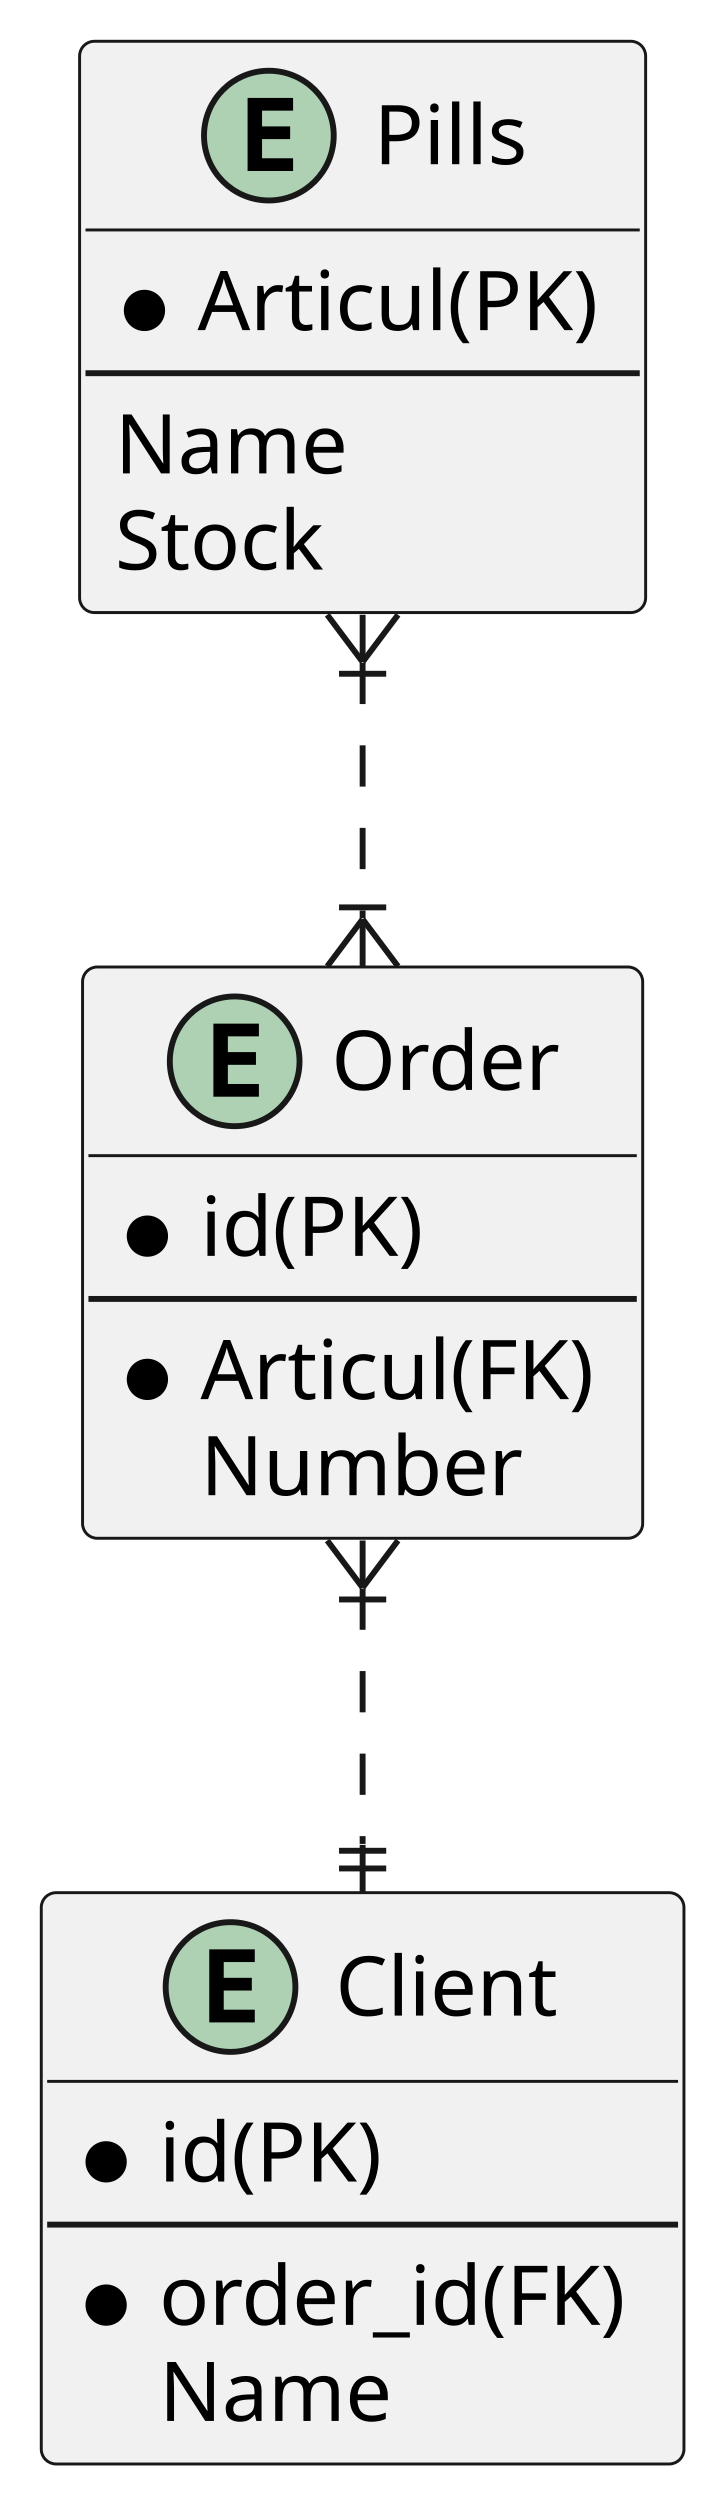
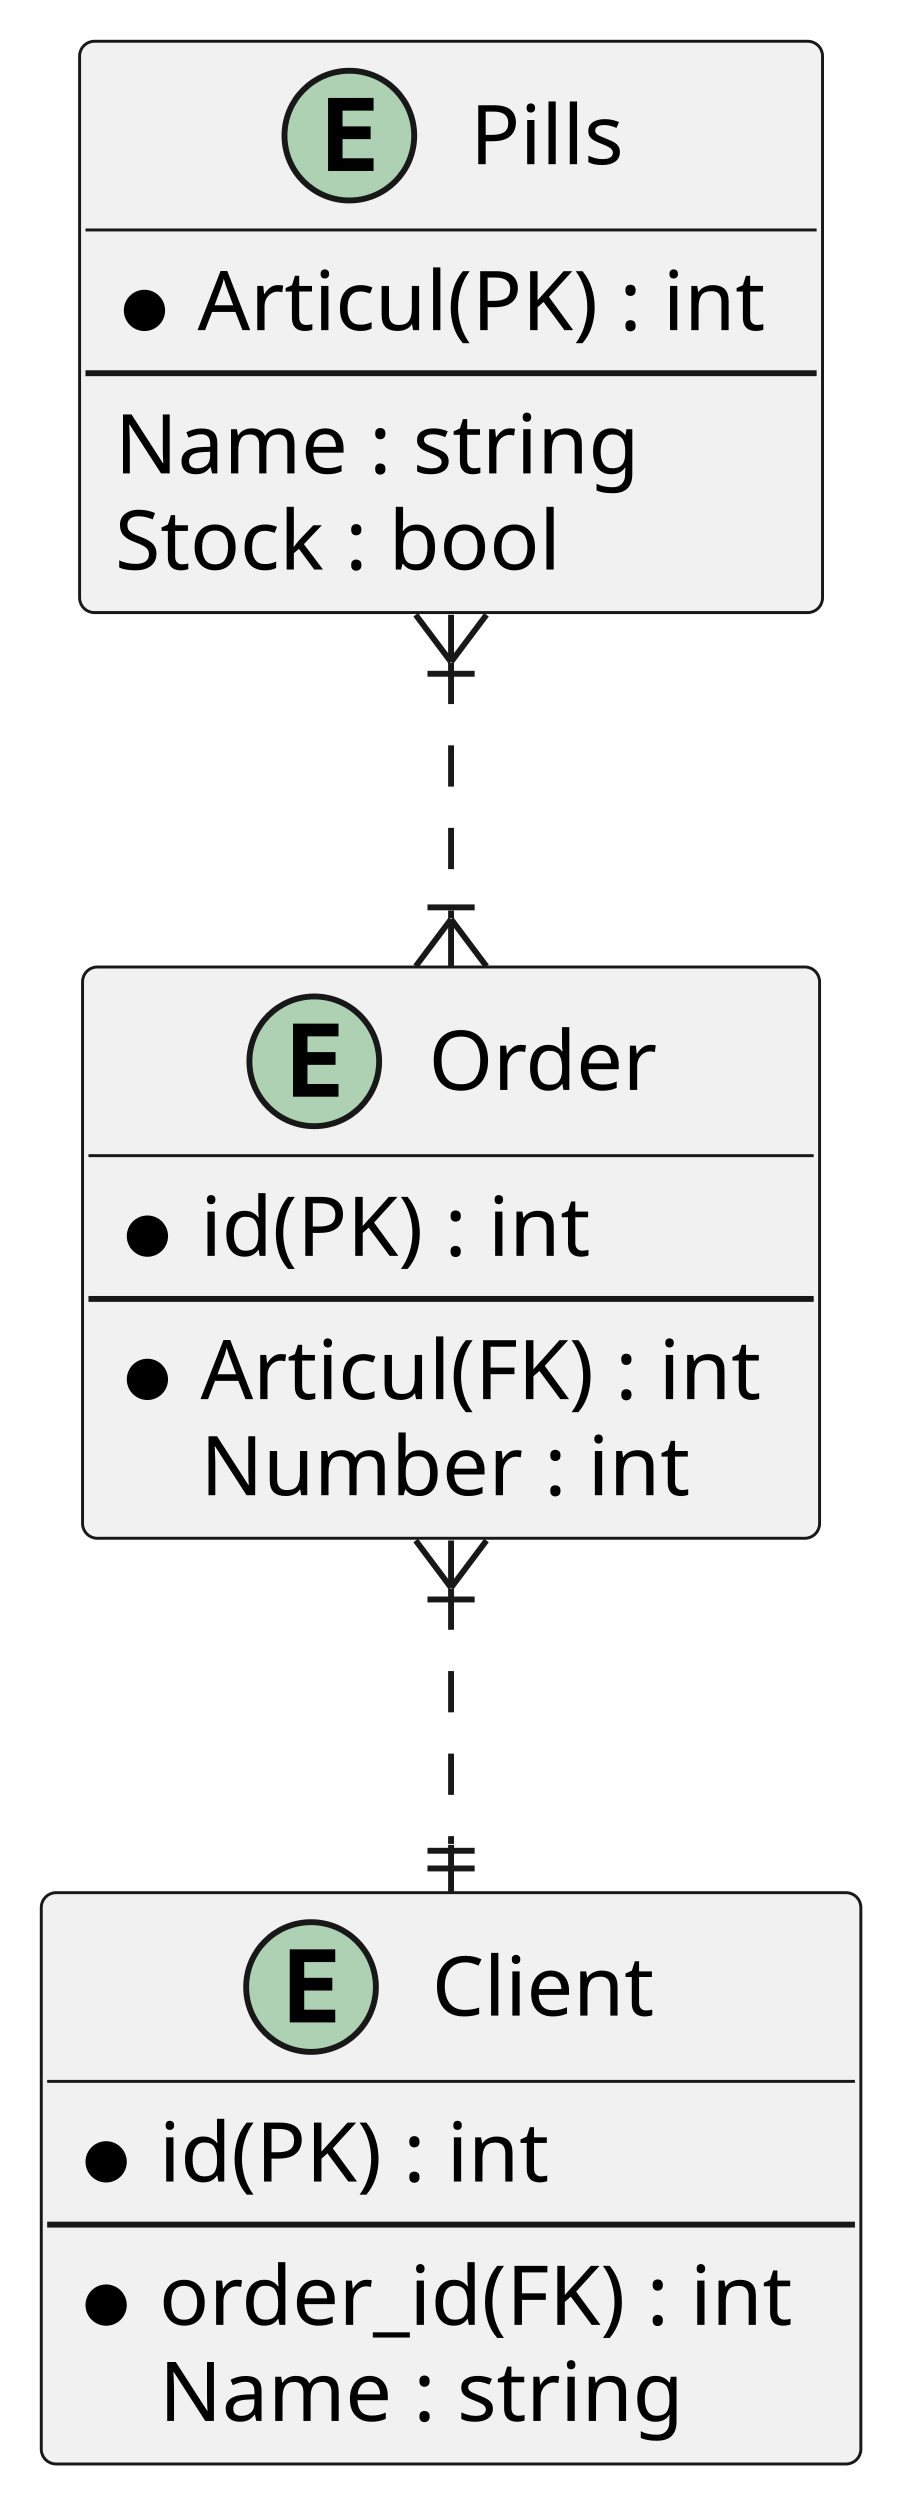
- <svg xmlns="http://www.w3.org/2000/svg" contentStyleType="text/css" height="424px" preserveAspectRatio="none" style="width:123px;height:424px;background:#FFFFFF;" version="1.1" viewBox="0 0 123 424" width="123px" zoomAndPan="magnify">
+ <svg xmlns="http://www.w3.org/2000/svg" contentStyleType="text/css" height="424px" preserveAspectRatio="none" style="width:153px;height:424px;background:#FFFFFF;" version="1.1" viewBox="0 0 153 424" width="153px" zoomAndPan="magnify">
  <defs />
  <g>
    <g id="elem_Pills">
-       <rect codeLine="1" fill="#F1F1F1" height="96.891" id="Pills" rx="2.5" ry="2.5" style="stroke:#181818;stroke-width:0.5;" width="96" x="13.5" y="7" />
-       <ellipse cx="45.6" cy="23" fill="#ADD1B2" rx="11" ry="11" style="stroke:#181818;stroke-width:1.0;" />
-       <path d="M49.709,29 L41.991,29 L41.991,16.609 L49.709,16.609 L49.709,18.766 L44.444,18.766 L44.444,21.438 L49.209,21.438 L49.209,23.594 L44.444,23.594 L44.444,26.844 L49.709,26.844 L49.709,29 Z " fill="#000000" />
-       <text fill="#000000" font-family="sans-serif" font-size="14" lengthAdjust="spacing" textLength="26" x="63.4" y="27.847">Pills</text>
-       <line style="stroke:#181818;stroke-width:0.5;" x1="14.5" x2="108.5" y1="39" y2="39" />
+       <rect codeLine="1" fill="#F1F1F1" height="96.891" id="Pills" rx="2.5" ry="2.5" style="stroke:#181818;stroke-width:0.5;" width="126" x="13.5" y="7" />
+       <ellipse cx="59.25" cy="23" fill="#ADD1B2" rx="11" ry="11" style="stroke:#181818;stroke-width:1.0;" />
+       <path d="M63.359,29 L55.641,29 L55.641,16.609 L63.359,16.609 L63.359,18.766 L58.094,18.766 L58.094,21.438 L62.859,21.438 L62.859,23.594 L58.094,23.594 L58.094,26.844 L63.359,26.844 L63.359,29 Z " fill="#000000" />
+       <text fill="#000000" font-family="sans-serif" font-size="14" lengthAdjust="spacing" textLength="26" x="79.75" y="27.847">Pills</text>
+       <line style="stroke:#181818;stroke-width:0.5;" x1="14.5" x2="138.5" y1="39" y2="39" />
      <ellipse cx="24.5" cy="52.648" fill="#000000" rx="3" ry="3" style="stroke:#000000;stroke-width:1.0;" />
-       <text fill="#000000" font-family="sans-serif" font-size="14" lengthAdjust="spacing" textLength="70" x="33.5" y="55.995">Articul(PK)</text>
-       <line style="stroke:#181818;stroke-width:1.0;" x1="14.5" x2="108.5" y1="63.297" y2="63.297" />
-       <text fill="#000000" font-family="sans-serif" font-size="14" lengthAdjust="spacing" textLength="40" x="19.5" y="80.292">Name</text>
-       <text fill="#000000" font-family="sans-serif" font-size="14" lengthAdjust="spacing" textLength="39" x="19.5" y="96.589">Stock</text>
+       <text fill="#000000" font-family="sans-serif" font-size="14" lengthAdjust="spacing" textLength="100" x="33.5" y="55.995">Articul(PK) : int</text>
+       <line style="stroke:#181818;stroke-width:1.0;" x1="14.5" x2="138.5" y1="63.297" y2="63.297" />
+       <text fill="#000000" font-family="sans-serif" font-size="14" lengthAdjust="spacing" textLength="92" x="19.5" y="80.292">Name : string</text>
+       <text fill="#000000" font-family="sans-serif" font-size="14" lengthAdjust="spacing" textLength="82" x="19.5" y="96.589">Stock : bool</text>
    </g>
    <g id="elem_Order">
-       <rect codeLine="8" fill="#F1F1F1" height="96.891" id="Order" rx="2.5" ry="2.5" style="stroke:#181818;stroke-width:0.5;" width="95" x="14" y="164" />
-       <ellipse cx="39.8" cy="180" fill="#ADD1B2" rx="11" ry="11" style="stroke:#181818;stroke-width:1.0;" />
-       <path d="M43.909,186 L36.191,186 L36.191,173.609 L43.909,173.609 L43.909,175.766 L38.644,175.766 L38.644,178.438 L43.409,178.438 L43.409,180.594 L38.644,180.594 L38.644,183.844 L43.909,183.844 L43.909,186 Z " fill="#000000" />
-       <text fill="#000000" font-family="sans-serif" font-size="14" lengthAdjust="spacing" textLength="39" x="56.2" y="184.847">Order</text>
-       <line style="stroke:#181818;stroke-width:0.5;" x1="15" x2="108" y1="196" y2="196" />
+       <rect codeLine="8" fill="#F1F1F1" height="96.891" id="Order" rx="2.5" ry="2.5" style="stroke:#181818;stroke-width:0.5;" width="125" x="14" y="164" />
+       <ellipse cx="53.3" cy="180" fill="#ADD1B2" rx="11" ry="11" style="stroke:#181818;stroke-width:1.0;" />
+       <path d="M57.409,186 L49.691,186 L49.691,173.609 L57.409,173.609 L57.409,175.766 L52.144,175.766 L52.144,178.438 L56.909,178.438 L56.909,180.594 L52.144,180.594 L52.144,183.844 L57.409,183.844 L57.409,186 Z " fill="#000000" />
+       <text fill="#000000" font-family="sans-serif" font-size="14" lengthAdjust="spacing" textLength="39" x="72.7" y="184.847">Order</text>
+       <line style="stroke:#181818;stroke-width:0.5;" x1="15" x2="138" y1="196" y2="196" />
      <ellipse cx="25" cy="209.648" fill="#000000" rx="3" ry="3" style="stroke:#000000;stroke-width:1.0;" />
-       <text fill="#000000" font-family="sans-serif" font-size="14" lengthAdjust="spacing" textLength="40" x="34" y="212.995">id(PK)</text>
-       <line style="stroke:#181818;stroke-width:1.0;" x1="15" x2="108" y1="220.297" y2="220.297" />
+       <text fill="#000000" font-family="sans-serif" font-size="14" lengthAdjust="spacing" textLength="70" x="34" y="212.995">id(PK) : int</text>
+       <line style="stroke:#181818;stroke-width:1.0;" x1="15" x2="138" y1="220.297" y2="220.297" />
      <ellipse cx="25" cy="233.945" fill="#000000" rx="3" ry="3" style="stroke:#000000;stroke-width:1.0;" />
-       <text fill="#000000" font-family="sans-serif" font-size="14" lengthAdjust="spacing" textLength="69" x="34" y="237.292">Articul(FK)</text>
-       <text fill="#000000" font-family="sans-serif" font-size="14" lengthAdjust="spacing" textLength="55" x="34" y="253.589">Number</text>
+       <text fill="#000000" font-family="sans-serif" font-size="14" lengthAdjust="spacing" textLength="99" x="34" y="237.292">Articul(FK) : int</text>
+       <text fill="#000000" font-family="sans-serif" font-size="14" lengthAdjust="spacing" textLength="85" x="34" y="253.589">Number : int</text>
    </g>
    <g id="elem_Client">
-       <rect codeLine="15" fill="#F1F1F1" height="96.891" id="Client" rx="2.5" ry="2.5" style="stroke:#181818;stroke-width:0.5;" width="109" x="7" y="321" />
-       <ellipse cx="39.1" cy="337" fill="#ADD1B2" rx="11" ry="11" style="stroke:#181818;stroke-width:1.0;" />
-       <path d="M43.209,343 L35.491,343 L35.491,330.609 L43.209,330.609 L43.209,332.766 L37.944,332.766 L37.944,335.438 L42.709,335.438 L42.709,337.594 L37.944,337.594 L37.944,340.844 L43.209,340.844 L43.209,343 Z " fill="#000000" />
-       <text fill="#000000" font-family="sans-serif" font-size="14" lengthAdjust="spacing" textLength="39" x="56.9" y="341.847">Client</text>
-       <line style="stroke:#181818;stroke-width:0.5;" x1="8" x2="115" y1="353" y2="353" />
+       <rect codeLine="15" fill="#F1F1F1" height="96.891" id="Client" rx="2.5" ry="2.5" style="stroke:#181818;stroke-width:0.5;" width="139" x="7" y="321" />
+       <ellipse cx="52.75" cy="337" fill="#ADD1B2" rx="11" ry="11" style="stroke:#181818;stroke-width:1.0;" />
+       <path d="M56.859,343 L49.141,343 L49.141,330.609 L56.859,330.609 L56.859,332.766 L51.594,332.766 L51.594,335.438 L56.359,335.438 L56.359,337.594 L51.594,337.594 L51.594,340.844 L56.859,340.844 L56.859,343 Z " fill="#000000" />
+       <text fill="#000000" font-family="sans-serif" font-size="14" lengthAdjust="spacing" textLength="39" x="73.25" y="341.847">Client</text>
+       <line style="stroke:#181818;stroke-width:0.5;" x1="8" x2="145" y1="353" y2="353" />
      <ellipse cx="18" cy="366.648" fill="#000000" rx="3" ry="3" style="stroke:#000000;stroke-width:1.0;" />
-       <text fill="#000000" font-family="sans-serif" font-size="14" lengthAdjust="spacing" textLength="40" x="27" y="369.995">id(PK)</text>
-       <line style="stroke:#181818;stroke-width:1.0;" x1="8" x2="115" y1="377.297" y2="377.297" />
+       <text fill="#000000" font-family="sans-serif" font-size="14" lengthAdjust="spacing" textLength="70" x="27" y="369.995">id(PK) : int</text>
+       <line style="stroke:#181818;stroke-width:1.0;" x1="8" x2="145" y1="377.297" y2="377.297" />
      <ellipse cx="18" cy="390.945" fill="#000000" rx="3" ry="3" style="stroke:#000000;stroke-width:1.0;" />
-       <text fill="#000000" font-family="sans-serif" font-size="14" lengthAdjust="spacing" textLength="83" x="27" y="394.292">order_id(FK)</text>
-       <text fill="#000000" font-family="sans-serif" font-size="14" lengthAdjust="spacing" textLength="40" x="27" y="410.589">Name</text>
+       <text fill="#000000" font-family="sans-serif" font-size="14" lengthAdjust="spacing" textLength="113" x="27" y="394.292">order_id(FK) : int</text>
+       <text fill="#000000" font-family="sans-serif" font-size="14" lengthAdjust="spacing" textLength="92" x="27" y="410.589">Name : string</text>
    </g>
    <g id="link_Order_Client">
-       <path codeLine="22" d="M61.5,269.41 C61.5,283.51 61.5,298.64 61.5,312.73 " fill="none" id="Order-Client" style="stroke:#181818;stroke-width:1.0;stroke-dasharray:7.0,7.0;" />
-       <line style="stroke:#181818;stroke-width:1.0;" x1="65.5" x2="57.5" y1="316.89" y2="316.89" />
-       <line style="stroke:#181818;stroke-width:1.0;" x1="65.5" x2="57.5" y1="313.89" y2="313.89" />
-       <line style="stroke:#181818;stroke-width:1.0;" x1="61.5" x2="61.5" y1="312.89" y2="320.89" />
-       <line style="stroke:#181818;stroke-width:1.0;" x1="61.5" x2="55.5" y1="269.27" y2="261.27" />
-       <line style="stroke:#181818;stroke-width:1.0;" x1="61.5" x2="67.5" y1="269.27" y2="261.27" />
-       <line style="stroke:#181818;stroke-width:1.0;" x1="61.5" x2="61.5" y1="269.27" y2="261.27" />
-       <line style="stroke:#181818;stroke-width:1.0;" x1="57.5" x2="65.5" y1="271.27" y2="271.27" />
+       <path codeLine="22" d="M76.5,269.41 C76.5,283.51 76.5,298.64 76.5,312.73 " fill="none" id="Order-Client" style="stroke:#181818;stroke-width:1.0;stroke-dasharray:7.0,7.0;" />
+       <line style="stroke:#181818;stroke-width:1.0;" x1="80.5" x2="72.5" y1="316.89" y2="316.89" />
+       <line style="stroke:#181818;stroke-width:1.0;" x1="80.5" x2="72.5" y1="313.89" y2="313.89" />
+       <line style="stroke:#181818;stroke-width:1.0;" x1="76.5" x2="76.5" y1="312.89" y2="320.89" />
+       <line style="stroke:#181818;stroke-width:1.0;" x1="76.5" x2="70.5" y1="269.27" y2="261.27" />
+       <line style="stroke:#181818;stroke-width:1.0;" x1="76.5" x2="82.5" y1="269.27" y2="261.27" />
+       <line style="stroke:#181818;stroke-width:1.0;" x1="76.5" x2="76.5" y1="269.27" y2="261.27" />
+       <line style="stroke:#181818;stroke-width:1.0;" x1="72.5" x2="80.5" y1="271.27" y2="271.27" />
    </g>
    <g id="link_Pills_Order">
-       <path codeLine="23" d="M61.5,112.41 C61.5,126.51 61.5,141.64 61.5,155.73 " fill="none" id="Pills-Order" style="stroke:#181818;stroke-width:1.0;stroke-dasharray:7.0,7.0;" />
-       <line style="stroke:#181818;stroke-width:1.0;" x1="61.5" x2="67.5" y1="155.89" y2="163.89" />
-       <line style="stroke:#181818;stroke-width:1.0;" x1="61.5" x2="55.5" y1="155.89" y2="163.89" />
-       <line style="stroke:#181818;stroke-width:1.0;" x1="61.5" x2="61.5" y1="155.89" y2="163.89" />
-       <line style="stroke:#181818;stroke-width:1.0;" x1="65.5" x2="57.5" y1="153.89" y2="153.89" />
-       <line style="stroke:#181818;stroke-width:1.0;" x1="61.5" x2="55.5" y1="112.27" y2="104.27" />
-       <line style="stroke:#181818;stroke-width:1.0;" x1="61.5" x2="67.5" y1="112.27" y2="104.27" />
-       <line style="stroke:#181818;stroke-width:1.0;" x1="61.5" x2="61.5" y1="112.27" y2="104.27" />
-       <line style="stroke:#181818;stroke-width:1.0;" x1="57.5" x2="65.5" y1="114.27" y2="114.27" />
+       <path codeLine="23" d="M76.5,112.41 C76.5,126.51 76.5,141.64 76.5,155.73 " fill="none" id="Pills-Order" style="stroke:#181818;stroke-width:1.0;stroke-dasharray:7.0,7.0;" />
+       <line style="stroke:#181818;stroke-width:1.0;" x1="76.5" x2="82.5" y1="155.89" y2="163.89" />
+       <line style="stroke:#181818;stroke-width:1.0;" x1="76.5" x2="70.5" y1="155.89" y2="163.89" />
+       <line style="stroke:#181818;stroke-width:1.0;" x1="76.5" x2="76.5" y1="155.89" y2="163.89" />
+       <line style="stroke:#181818;stroke-width:1.0;" x1="80.5" x2="72.5" y1="153.89" y2="153.89" />
+       <line style="stroke:#181818;stroke-width:1.0;" x1="76.5" x2="70.5" y1="112.27" y2="104.27" />
+       <line style="stroke:#181818;stroke-width:1.0;" x1="76.5" x2="82.5" y1="112.27" y2="104.27" />
+       <line style="stroke:#181818;stroke-width:1.0;" x1="76.5" x2="76.5" y1="112.27" y2="104.27" />
+       <line style="stroke:#181818;stroke-width:1.0;" x1="72.5" x2="80.5" y1="114.27" y2="114.27" />
    </g>
  </g>
</svg>
